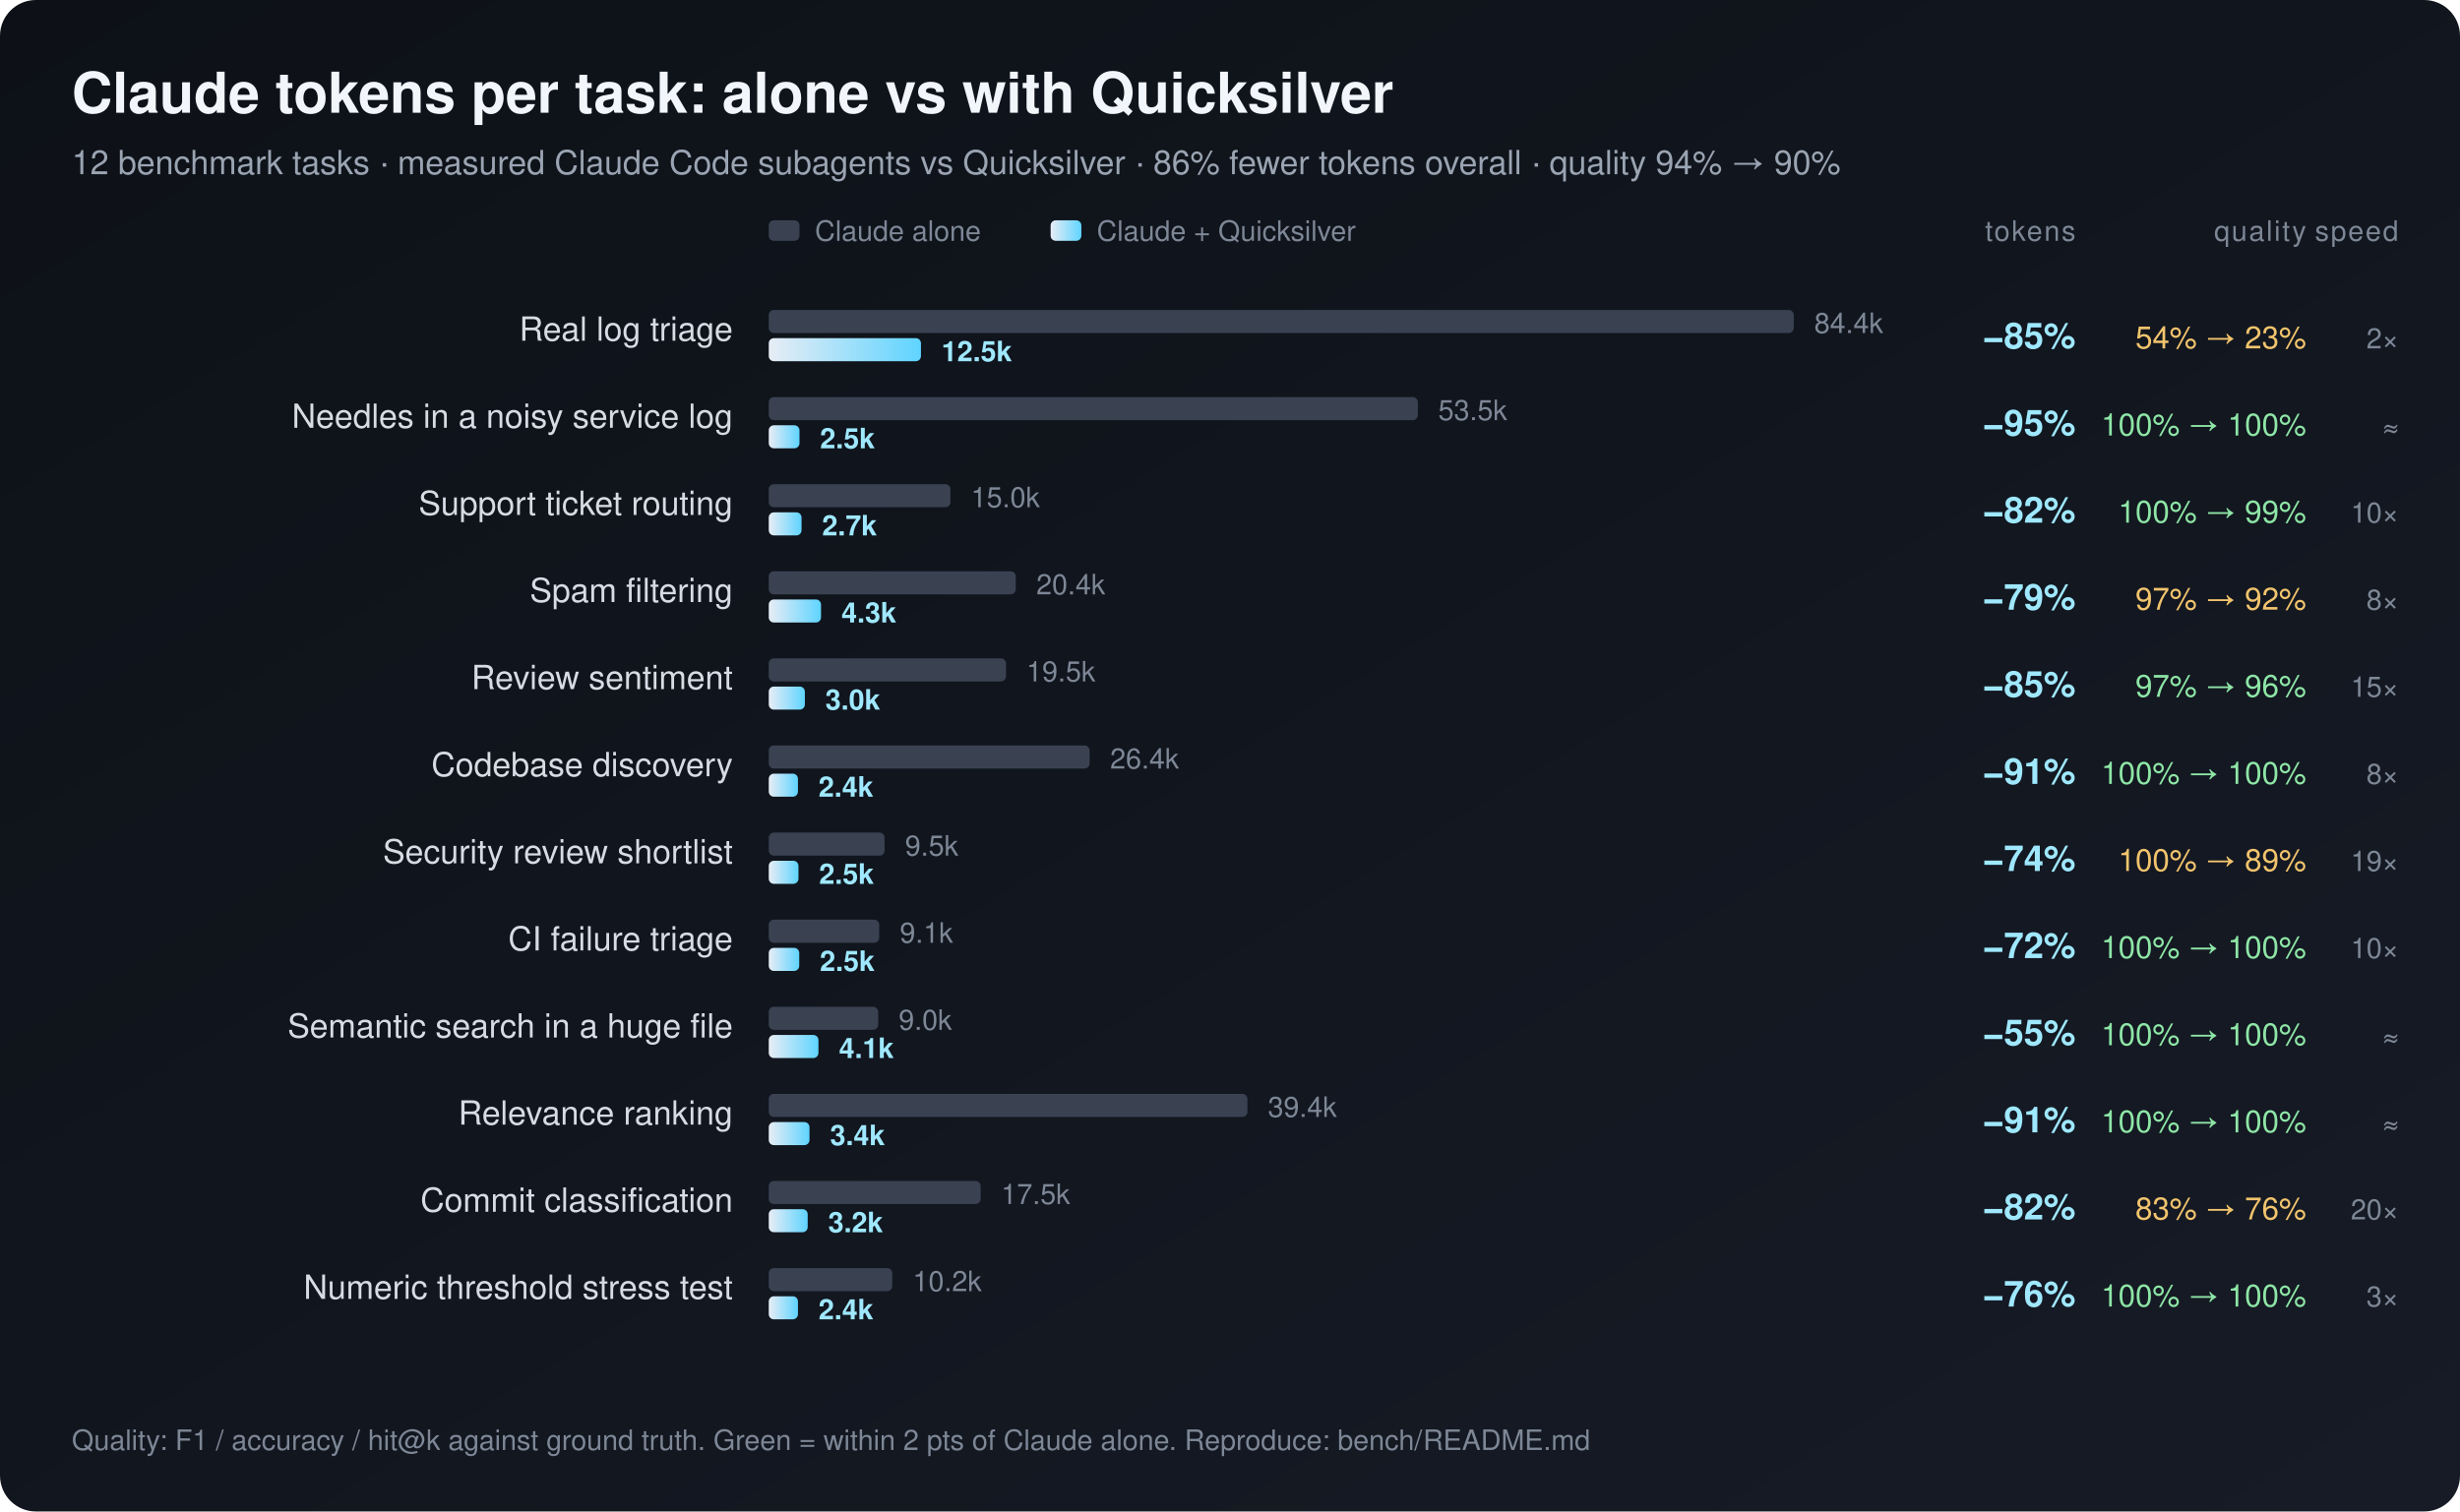
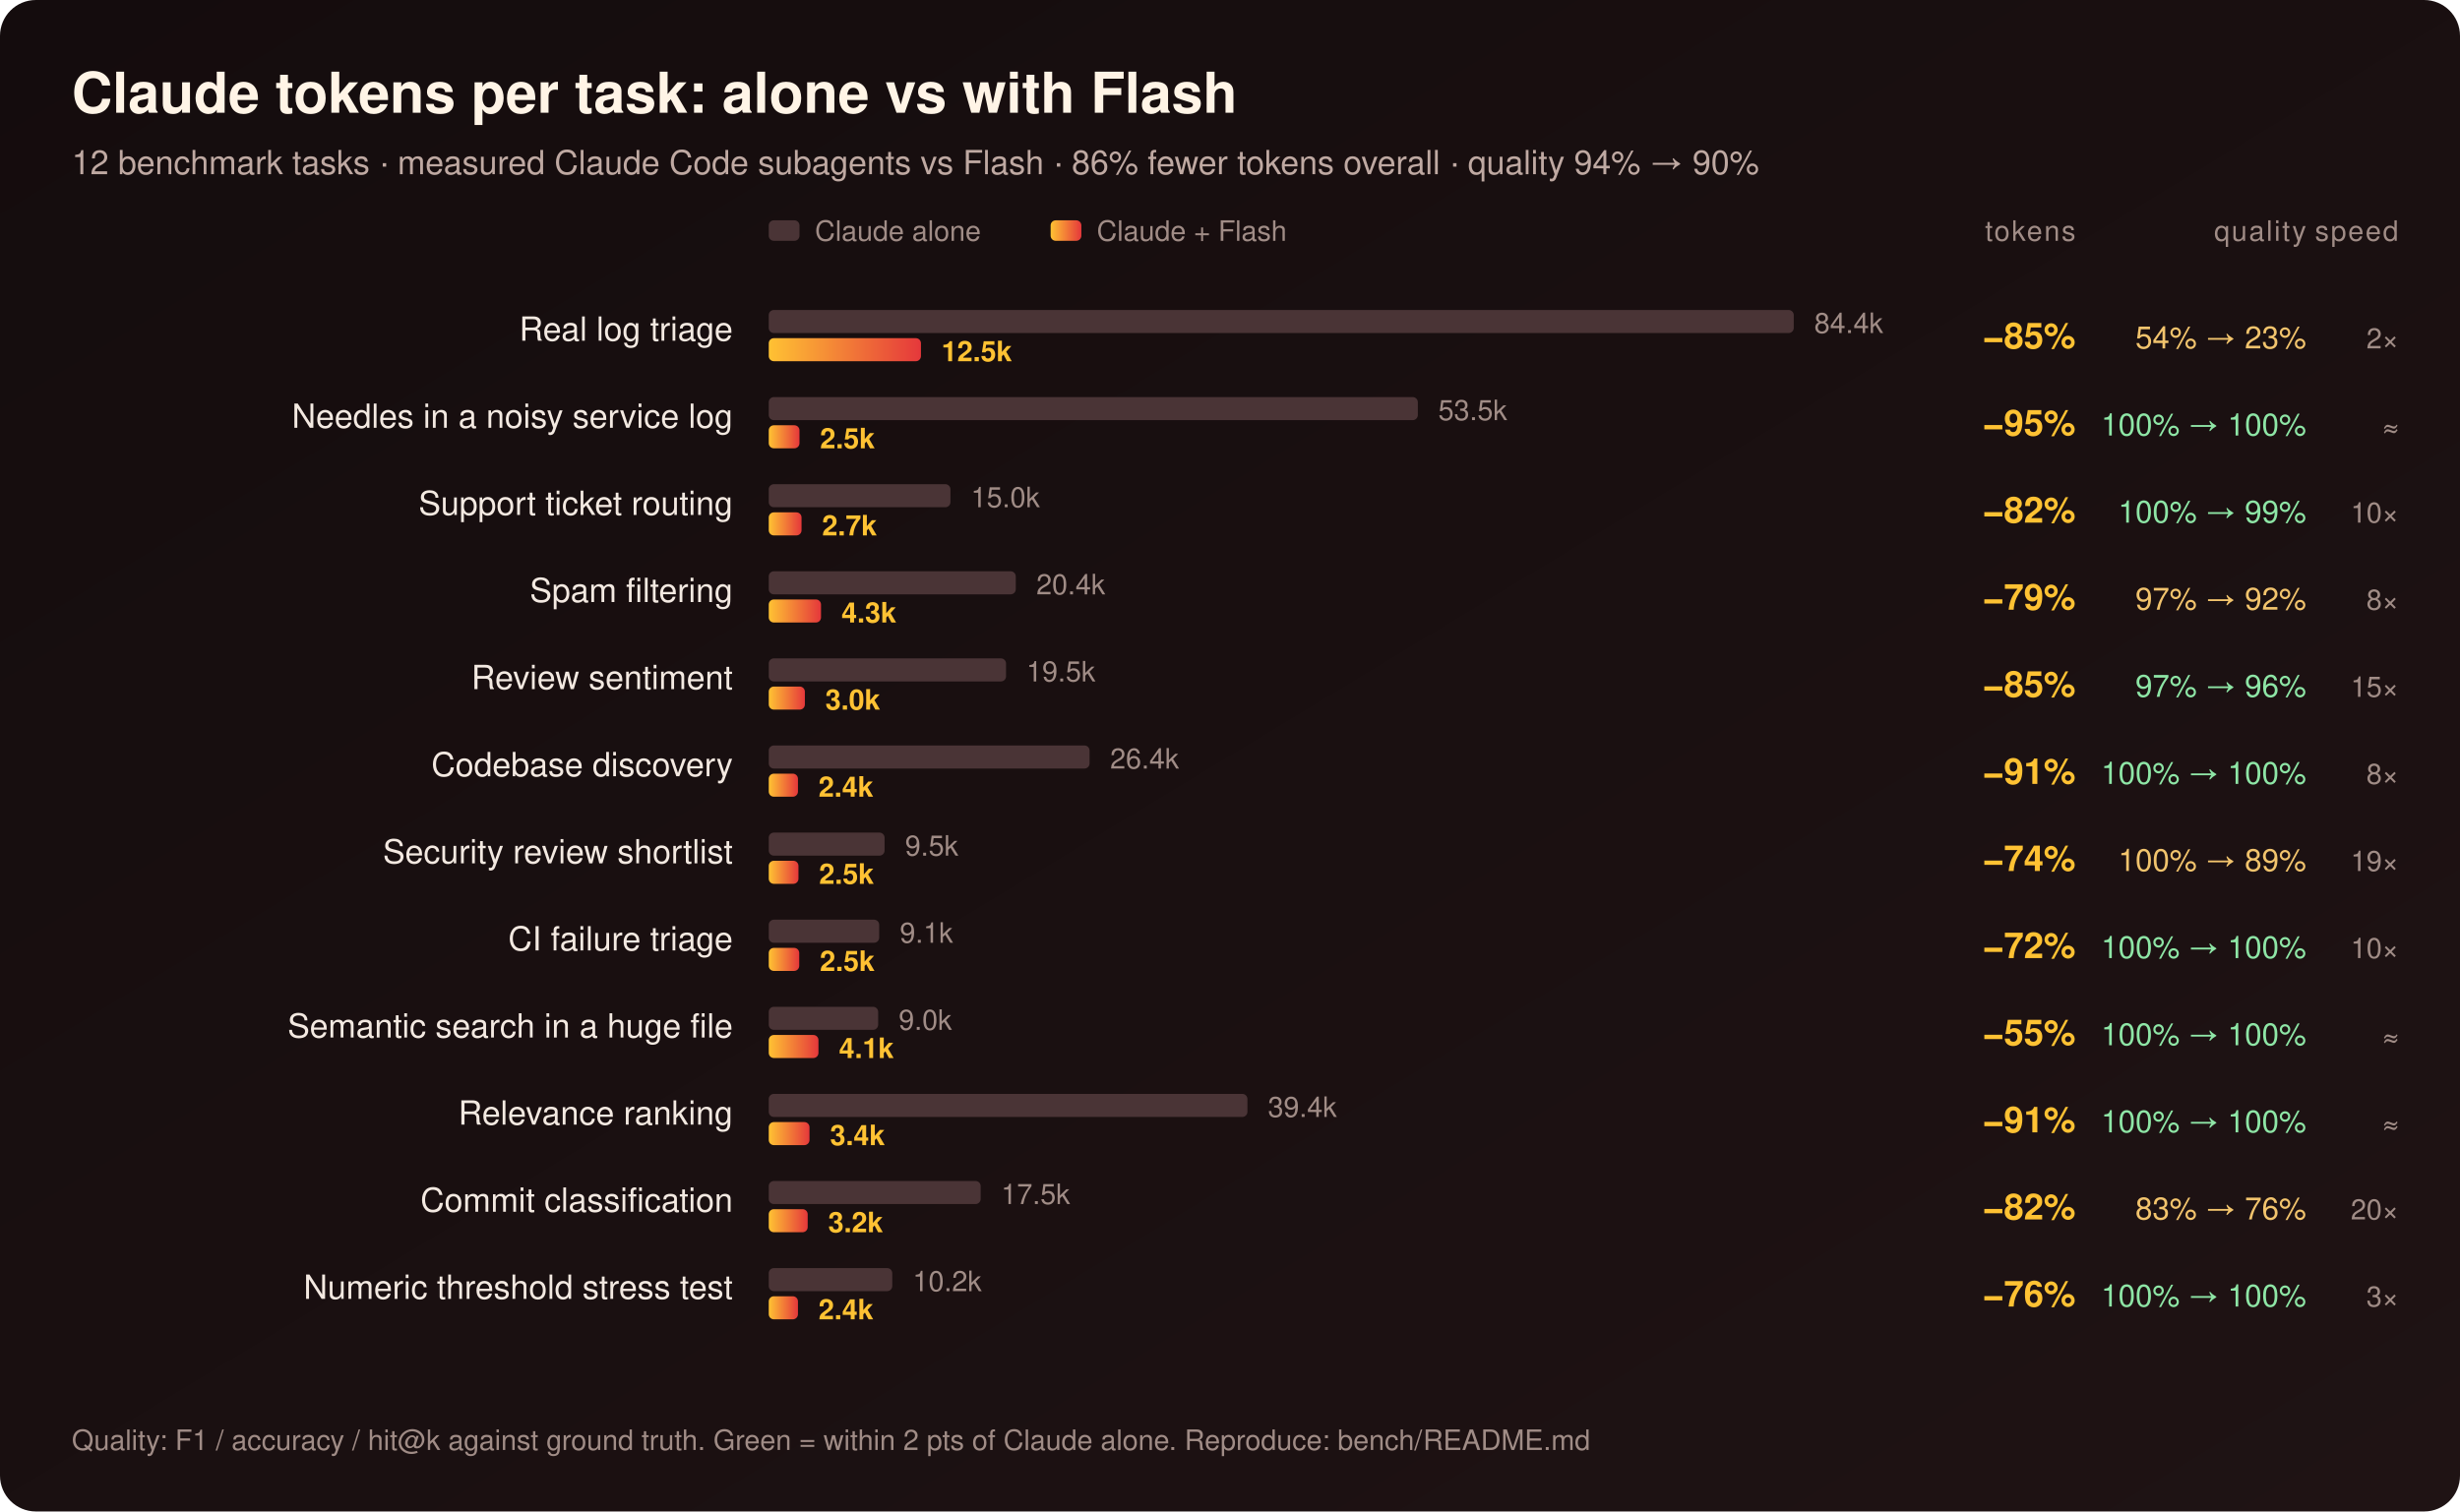
- <svg xmlns="http://www.w3.org/2000/svg" viewBox="0 0 960 590" width="960" height="590" font-family="ui-sans-serif, -apple-system, Segoe UI, Helvetica, Arial, sans-serif">
+ <svg xmlns="http://www.w3.org/2000/svg" role="img" viewBox="0 0 960 590" width="960" height="590" font-family="ui-sans-serif, -apple-system, Segoe UI, Helvetica, Arial, sans-serif">
  <style>
-     .lbl { font-size: 13px; fill: #d6dbe4 }
-     .dim { font-size: 11px; fill: #7d8796 }
-     .qsl { font-size: 11px; fill: #9fe8ff; font-weight: 600 }
-     .cut { font-size: 14px; fill: #9fe8ff; font-weight: 700 }
+     .lbl { font-size: 13px; fill: #f3e9e1 }
+     .dim { font-size: 11px; fill: #a08c86 }
+     .qsl { font-size: 11px; fill: #ffc233; font-weight: 600 }
+     .cut { font-size: 14px; fill: #ffc233; font-weight: 700 }
    .ok { font-size: 12px; fill: #8ee6a6 }
    .warn { font-size: 12px; fill: #f2c46d }
-     .h { font-size: 11px; fill: #7d8796; letter-spacing: .06em; text-transform: uppercase }
-     .base { fill: #3a4252 }
+     .h { font-size: 11px; fill: #a08c86; letter-spacing: .06em; text-transform: uppercase }
+     .base { fill: #4a3436 }
    .qs { fill: url(#hg) }
  </style>
  <defs>
    <linearGradient id="bg" x1="0" y1="0" x2="1" y2="1">
-       <stop offset="0" stop-color="#0d1117" />
-       <stop offset="1" stop-color="#161b26" />
+       <stop offset="0" stop-color="#140c0d" />
+       <stop offset="1" stop-color="#1f1314" />
    </linearGradient>
    <linearGradient id="hg" x1="0" y1="0" x2="1" y2="0">
-       <stop offset="0" stop-color="#e8edf5" />
-       <stop offset="1" stop-color="#5fd4ff" />
+       <stop offset="0" stop-color="#ffc233" />
+       <stop offset="1" stop-color="#e5383b" />
    </linearGradient>
  </defs>
  <rect width="960" height="590" rx="14" fill="url(#bg)" />
-   <text x="28" y="44" font-size="22" font-weight="700" fill="#f2f5fa">Claude tokens per task: alone vs with Quicksilver</text>
-   <text x="28" y="68" font-size="13" fill="#9aa4b2">12 benchmark tasks · measured Claude Code subagents vs Quicksilver · 86% fewer tokens overall · quality 94% → 90%</text>
+   <text x="28" y="44" font-size="22" font-weight="700" fill="#fff4e6">Claude tokens per task: alone vs with Flash</text>
+   <text x="28" y="68" font-size="13" fill="#bfa9a2">12 benchmark tasks · measured Claude Code subagents vs Flash · 86% fewer tokens overall · quality 94% → 90%</text>
  <rect x="300" y="86" width="12" height="8" rx="2" class="base" />
  <text x="318" y="94" class="dim">Claude alone</text>
  <rect x="410" y="86" width="12" height="8" rx="2" class="qs" />
-   <text x="428" y="94" class="dim">Claude + Quicksilver</text>
+   <text x="428" y="94" class="dim">Claude + Flash</text>
  <text x="810" y="94" text-anchor="end" class="h">tokens</text>
  <text x="900" y="94" text-anchor="end" class="h">quality</text>
  <text x="936" y="94" text-anchor="end" class="h">speed</text>
  <text x="286" y="133" text-anchor="end" class="lbl">Real log triage</text>
  <rect x="300" y="121" width="400.0" height="9" rx="2" class="base" />
  <rect x="300" y="132" width="59.4" height="9" rx="2" class="qs" />
  <text x="708" y="130" class="dim">84.4k</text>
  <text x="367.395" y="141" class="qsl">12.5k</text>
  <text x="810" y="136" text-anchor="end" class="cut">−85%</text>
  <text x="900" y="136" text-anchor="end" class="warn">54% → 23%</text>
  <text x="936" y="136" text-anchor="end" class="dim">2×</text>
  <text x="286" y="167" text-anchor="end" class="lbl">Needles in a noisy service log</text>
  <rect x="300" y="155" width="253.3" height="9" rx="2" class="base" />
  <rect x="300" y="166" width="12.0" height="9" rx="2" class="qs" />
  <text x="561.256" y="164" class="dim">53.5k</text>
  <text x="319.999" y="175" class="qsl">2.5k</text>
  <text x="810" y="170" text-anchor="end" class="cut">−95%</text>
  <text x="900" y="170" text-anchor="end" class="ok">100% → 100%</text>
  <text x="936" y="170" text-anchor="end" class="dim">≈</text>
  <text x="286" y="201" text-anchor="end" class="lbl">Support ticket routing</text>
  <rect x="300" y="189" width="70.9" height="9" rx="2" class="base" />
  <rect x="300" y="200" width="12.8" height="9" rx="2" class="qs" />
  <text x="378.906" y="198" class="dim">15.0k</text>
  <text x="320.805" y="209" class="qsl">2.7k</text>
  <text x="810" y="204" text-anchor="end" class="cut">−82%</text>
  <text x="900" y="204" text-anchor="end" class="ok">100% → 99%</text>
  <text x="936" y="204" text-anchor="end" class="dim">10×</text>
  <text x="286" y="235" text-anchor="end" class="lbl">Spam filtering</text>
  <rect x="300" y="223" width="96.4" height="9" rx="2" class="base" />
  <rect x="300" y="234" width="20.4" height="9" rx="2" class="qs" />
  <text x="404.402" y="232" class="dim">20.4k</text>
  <text x="328.37" y="243" class="qsl">4.3k</text>
  <text x="810" y="238" text-anchor="end" class="cut">−79%</text>
  <text x="900" y="238" text-anchor="end" class="warn">97% → 92%</text>
  <text x="936" y="238" text-anchor="end" class="dim">8×</text>
  <text x="286" y="269" text-anchor="end" class="lbl">Review sentiment</text>
  <rect x="300" y="257" width="92.6" height="9" rx="2" class="base" />
  <rect x="300" y="268" width="14.1" height="9" rx="2" class="qs" />
  <text x="400.565" y="266" class="dim">19.5k</text>
  <text x="322.079" y="277" class="qsl">3.0k</text>
  <text x="810" y="272" text-anchor="end" class="cut">−85%</text>
  <text x="900" y="272" text-anchor="end" class="ok">97% → 96%</text>
  <text x="936" y="272" text-anchor="end" class="dim">15×</text>
  <text x="286" y="303" text-anchor="end" class="lbl">Codebase discovery</text>
  <rect x="300" y="291" width="125.2" height="9" rx="2" class="base" />
  <rect x="300" y="302" width="11.4" height="9" rx="2" class="qs" />
  <text x="433.2" y="300" class="dim">26.4k</text>
  <text x="319.417" y="311" class="qsl">2.4k</text>
  <text x="810" y="306" text-anchor="end" class="cut">−91%</text>
  <text x="900" y="306" text-anchor="end" class="ok">100% → 100%</text>
  <text x="936" y="306" text-anchor="end" class="dim">8×</text>
  <text x="286" y="337" text-anchor="end" class="lbl">Security review shortlist</text>
  <rect x="300" y="325" width="45.2" height="9" rx="2" class="base" />
  <rect x="300" y="336" width="11.6" height="9" rx="2" class="qs" />
  <text x="353.193" y="334" class="dim">9.5k</text>
  <text x="319.63" y="345" class="qsl">2.5k</text>
  <text x="810" y="340" text-anchor="end" class="cut">−74%</text>
  <text x="900" y="340" text-anchor="end" class="warn">100% → 89%</text>
  <text x="936" y="340" text-anchor="end" class="dim">19×</text>
  <text x="286" y="371" text-anchor="end" class="lbl">CI failure triage</text>
  <rect x="300" y="359" width="43.1" height="9" rx="2" class="base" />
  <rect x="300" y="370" width="11.9" height="9" rx="2" class="qs" />
  <text x="351.128" y="368" class="dim">9.1k</text>
  <text x="319.928" y="379" class="qsl">2.5k</text>
  <text x="810" y="374" text-anchor="end" class="cut">−72%</text>
  <text x="900" y="374" text-anchor="end" class="ok">100% → 100%</text>
  <text x="936" y="374" text-anchor="end" class="dim">10×</text>
  <text x="286" y="405" text-anchor="end" class="lbl">Semantic search in a huge file</text>
  <rect x="300" y="393" width="42.7" height="9" rx="2" class="base" />
  <rect x="300" y="404" width="19.4" height="9" rx="2" class="qs" />
  <text x="350.692" y="402" class="dim">9.0k</text>
  <text x="327.408" y="413" class="qsl">4.1k</text>
  <text x="810" y="408" text-anchor="end" class="cut">−55%</text>
  <text x="900" y="408" text-anchor="end" class="ok">100% → 100%</text>
  <text x="936" y="408" text-anchor="end" class="dim">≈</text>
  <text x="286" y="439" text-anchor="end" class="lbl">Relevance ranking</text>
  <rect x="300" y="427" width="186.8" height="9" rx="2" class="base" />
  <rect x="300" y="438" width="15.9" height="9" rx="2" class="qs" />
  <text x="494.788" y="436" class="dim">39.4k</text>
  <text x="323.917" y="447" class="qsl">3.4k</text>
  <text x="810" y="442" text-anchor="end" class="cut">−91%</text>
  <text x="900" y="442" text-anchor="end" class="ok">100% → 100%</text>
  <text x="936" y="442" text-anchor="end" class="dim">≈</text>
  <text x="286" y="473" text-anchor="end" class="lbl">Commit classification</text>
  <rect x="300" y="461" width="82.7" height="9" rx="2" class="base" />
  <rect x="300" y="472" width="15.2" height="9" rx="2" class="qs" />
  <text x="390.693" y="470" class="dim">17.5k</text>
  <text x="323.183" y="481" class="qsl">3.2k</text>
  <text x="810" y="476" text-anchor="end" class="cut">−82%</text>
  <text x="900" y="476" text-anchor="end" class="warn">83% → 76%</text>
  <text x="936" y="476" text-anchor="end" class="dim">20×</text>
  <text x="286" y="507" text-anchor="end" class="lbl">Numeric threshold stress test</text>
  <rect x="300" y="495" width="48.2" height="9" rx="2" class="base" />
  <rect x="300" y="506" width="11.4" height="9" rx="2" class="qs" />
  <text x="356.192" y="504" class="dim">10.2k</text>
  <text x="319.426" y="515" class="qsl">2.4k</text>
  <text x="810" y="510" text-anchor="end" class="cut">−76%</text>
  <text x="900" y="510" text-anchor="end" class="ok">100% → 100%</text>
  <text x="936" y="510" text-anchor="end" class="dim">3×</text>
  <text x="28" y="566" class="dim">Quality: F1 / accuracy / hit@k against ground truth. Green = within 2 pts of Claude alone. Reproduce: bench/README.md</text>
</svg>
